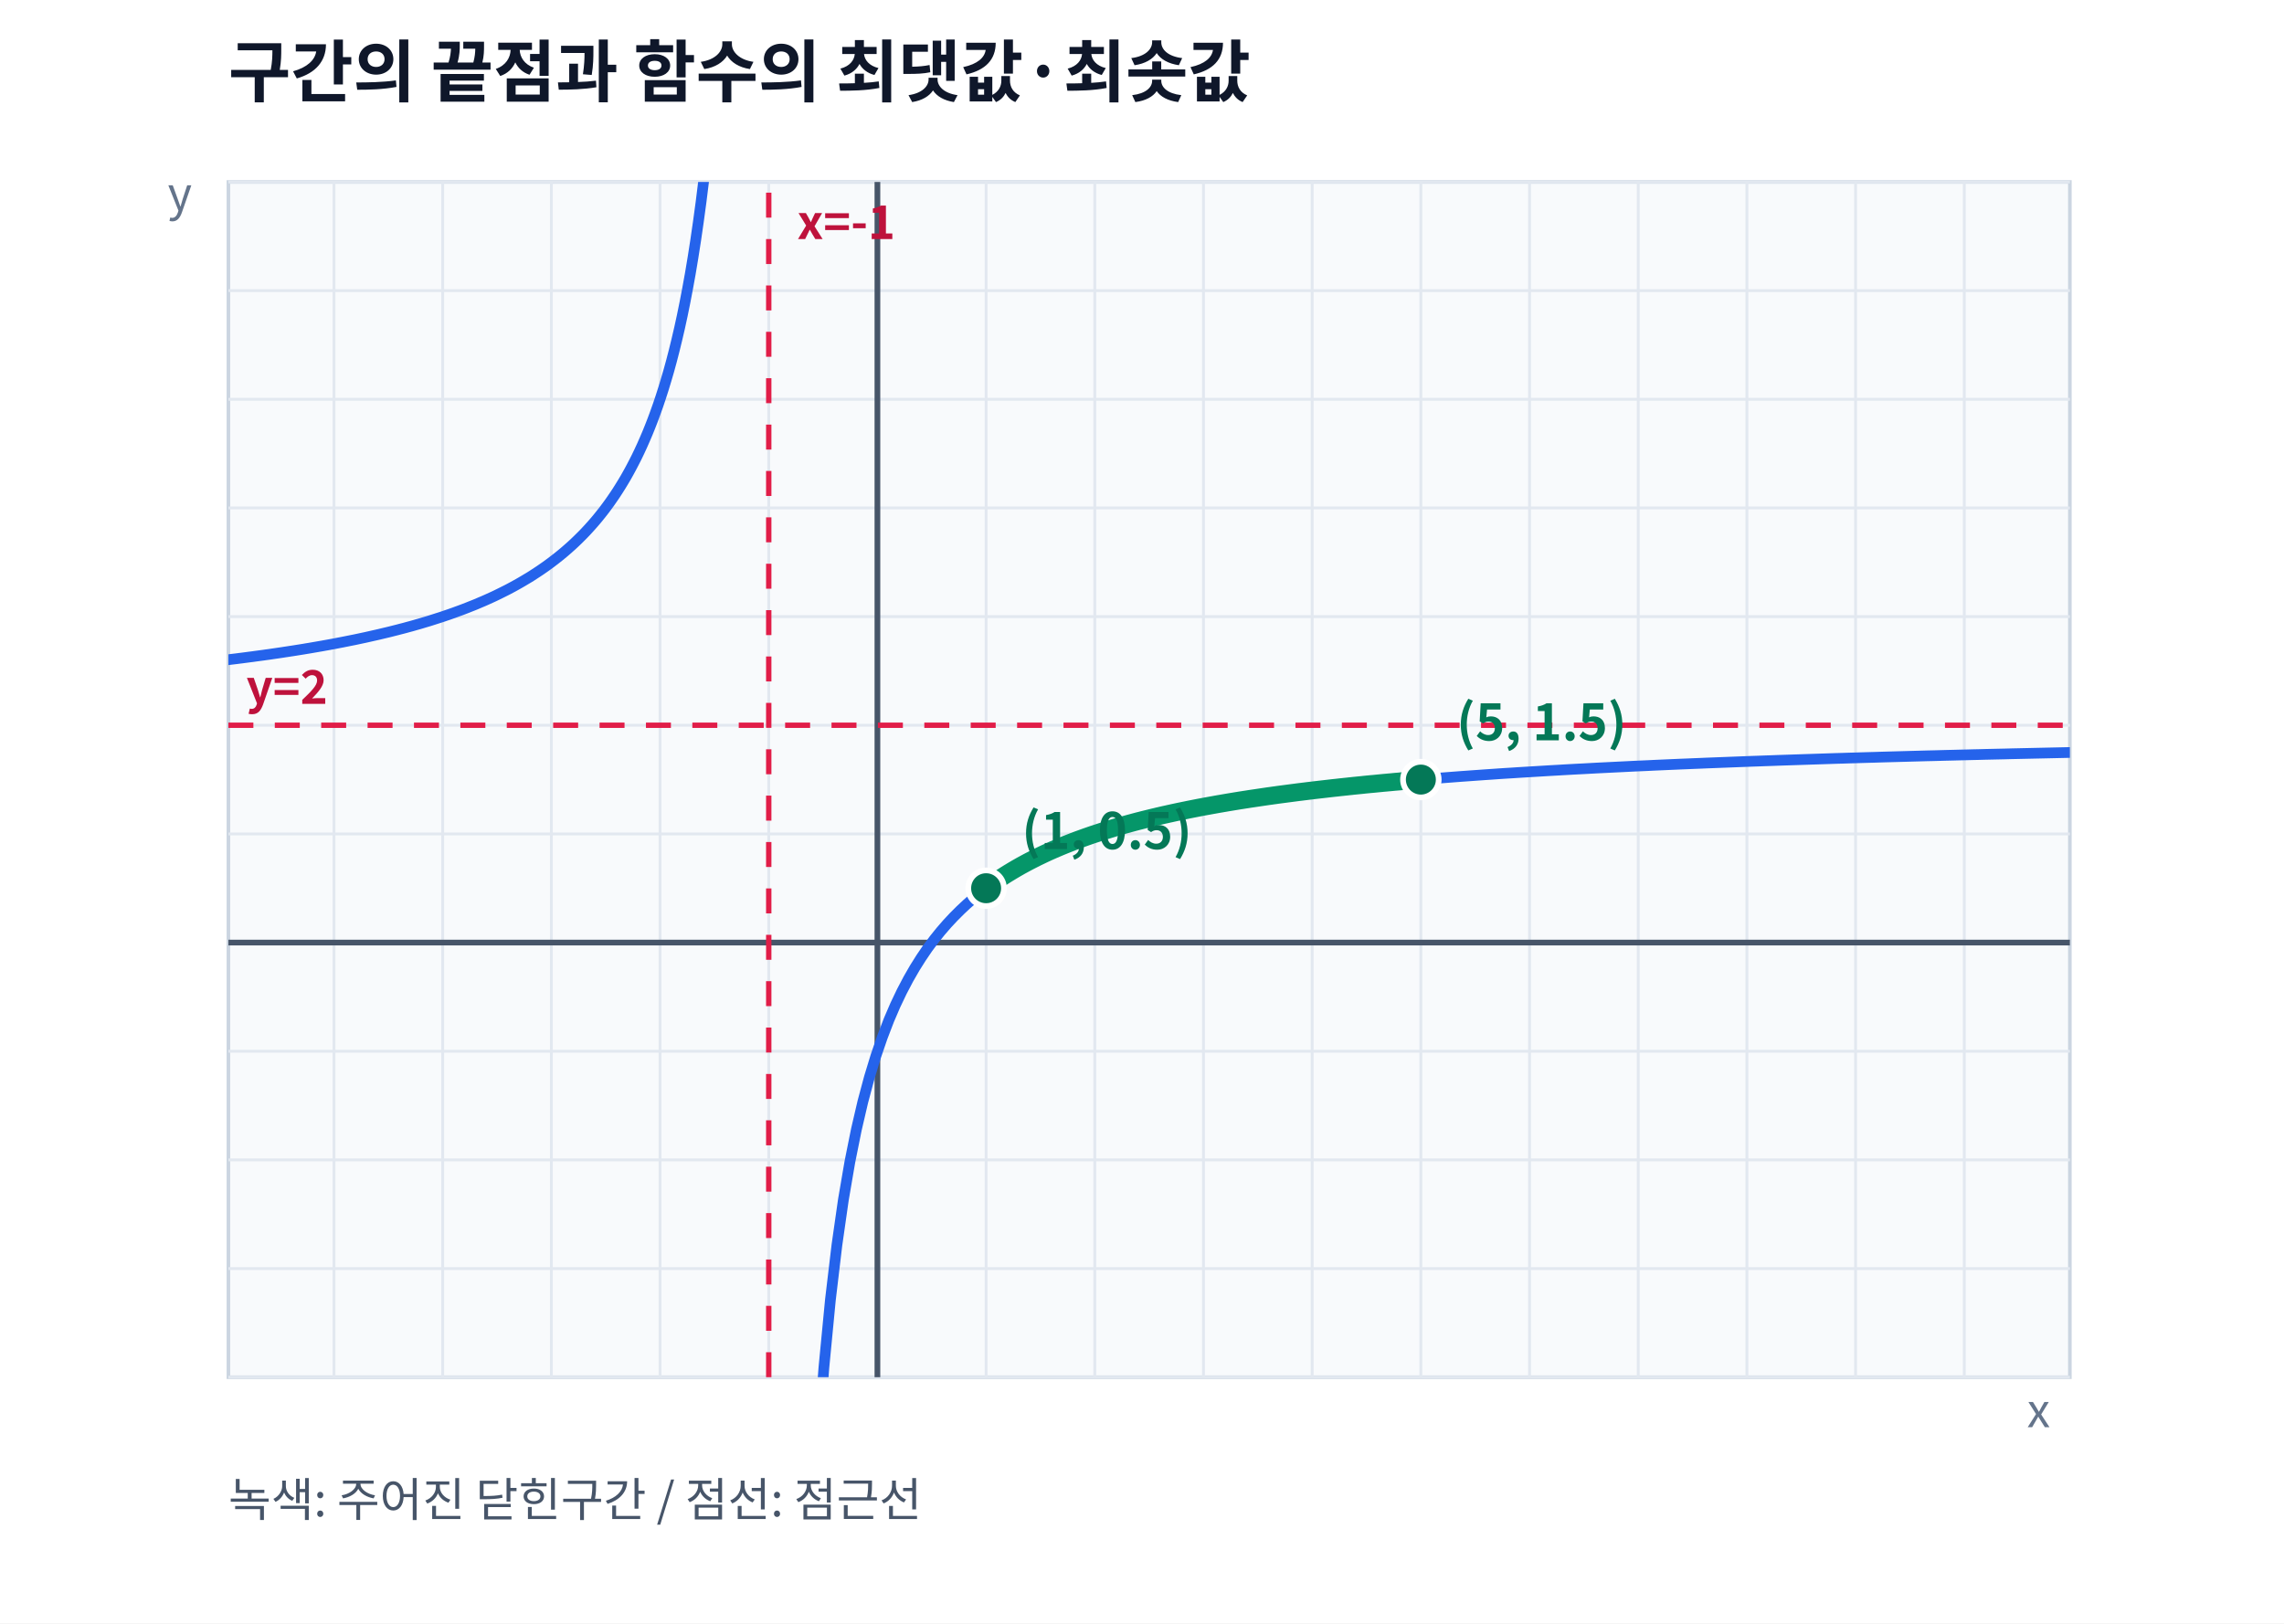
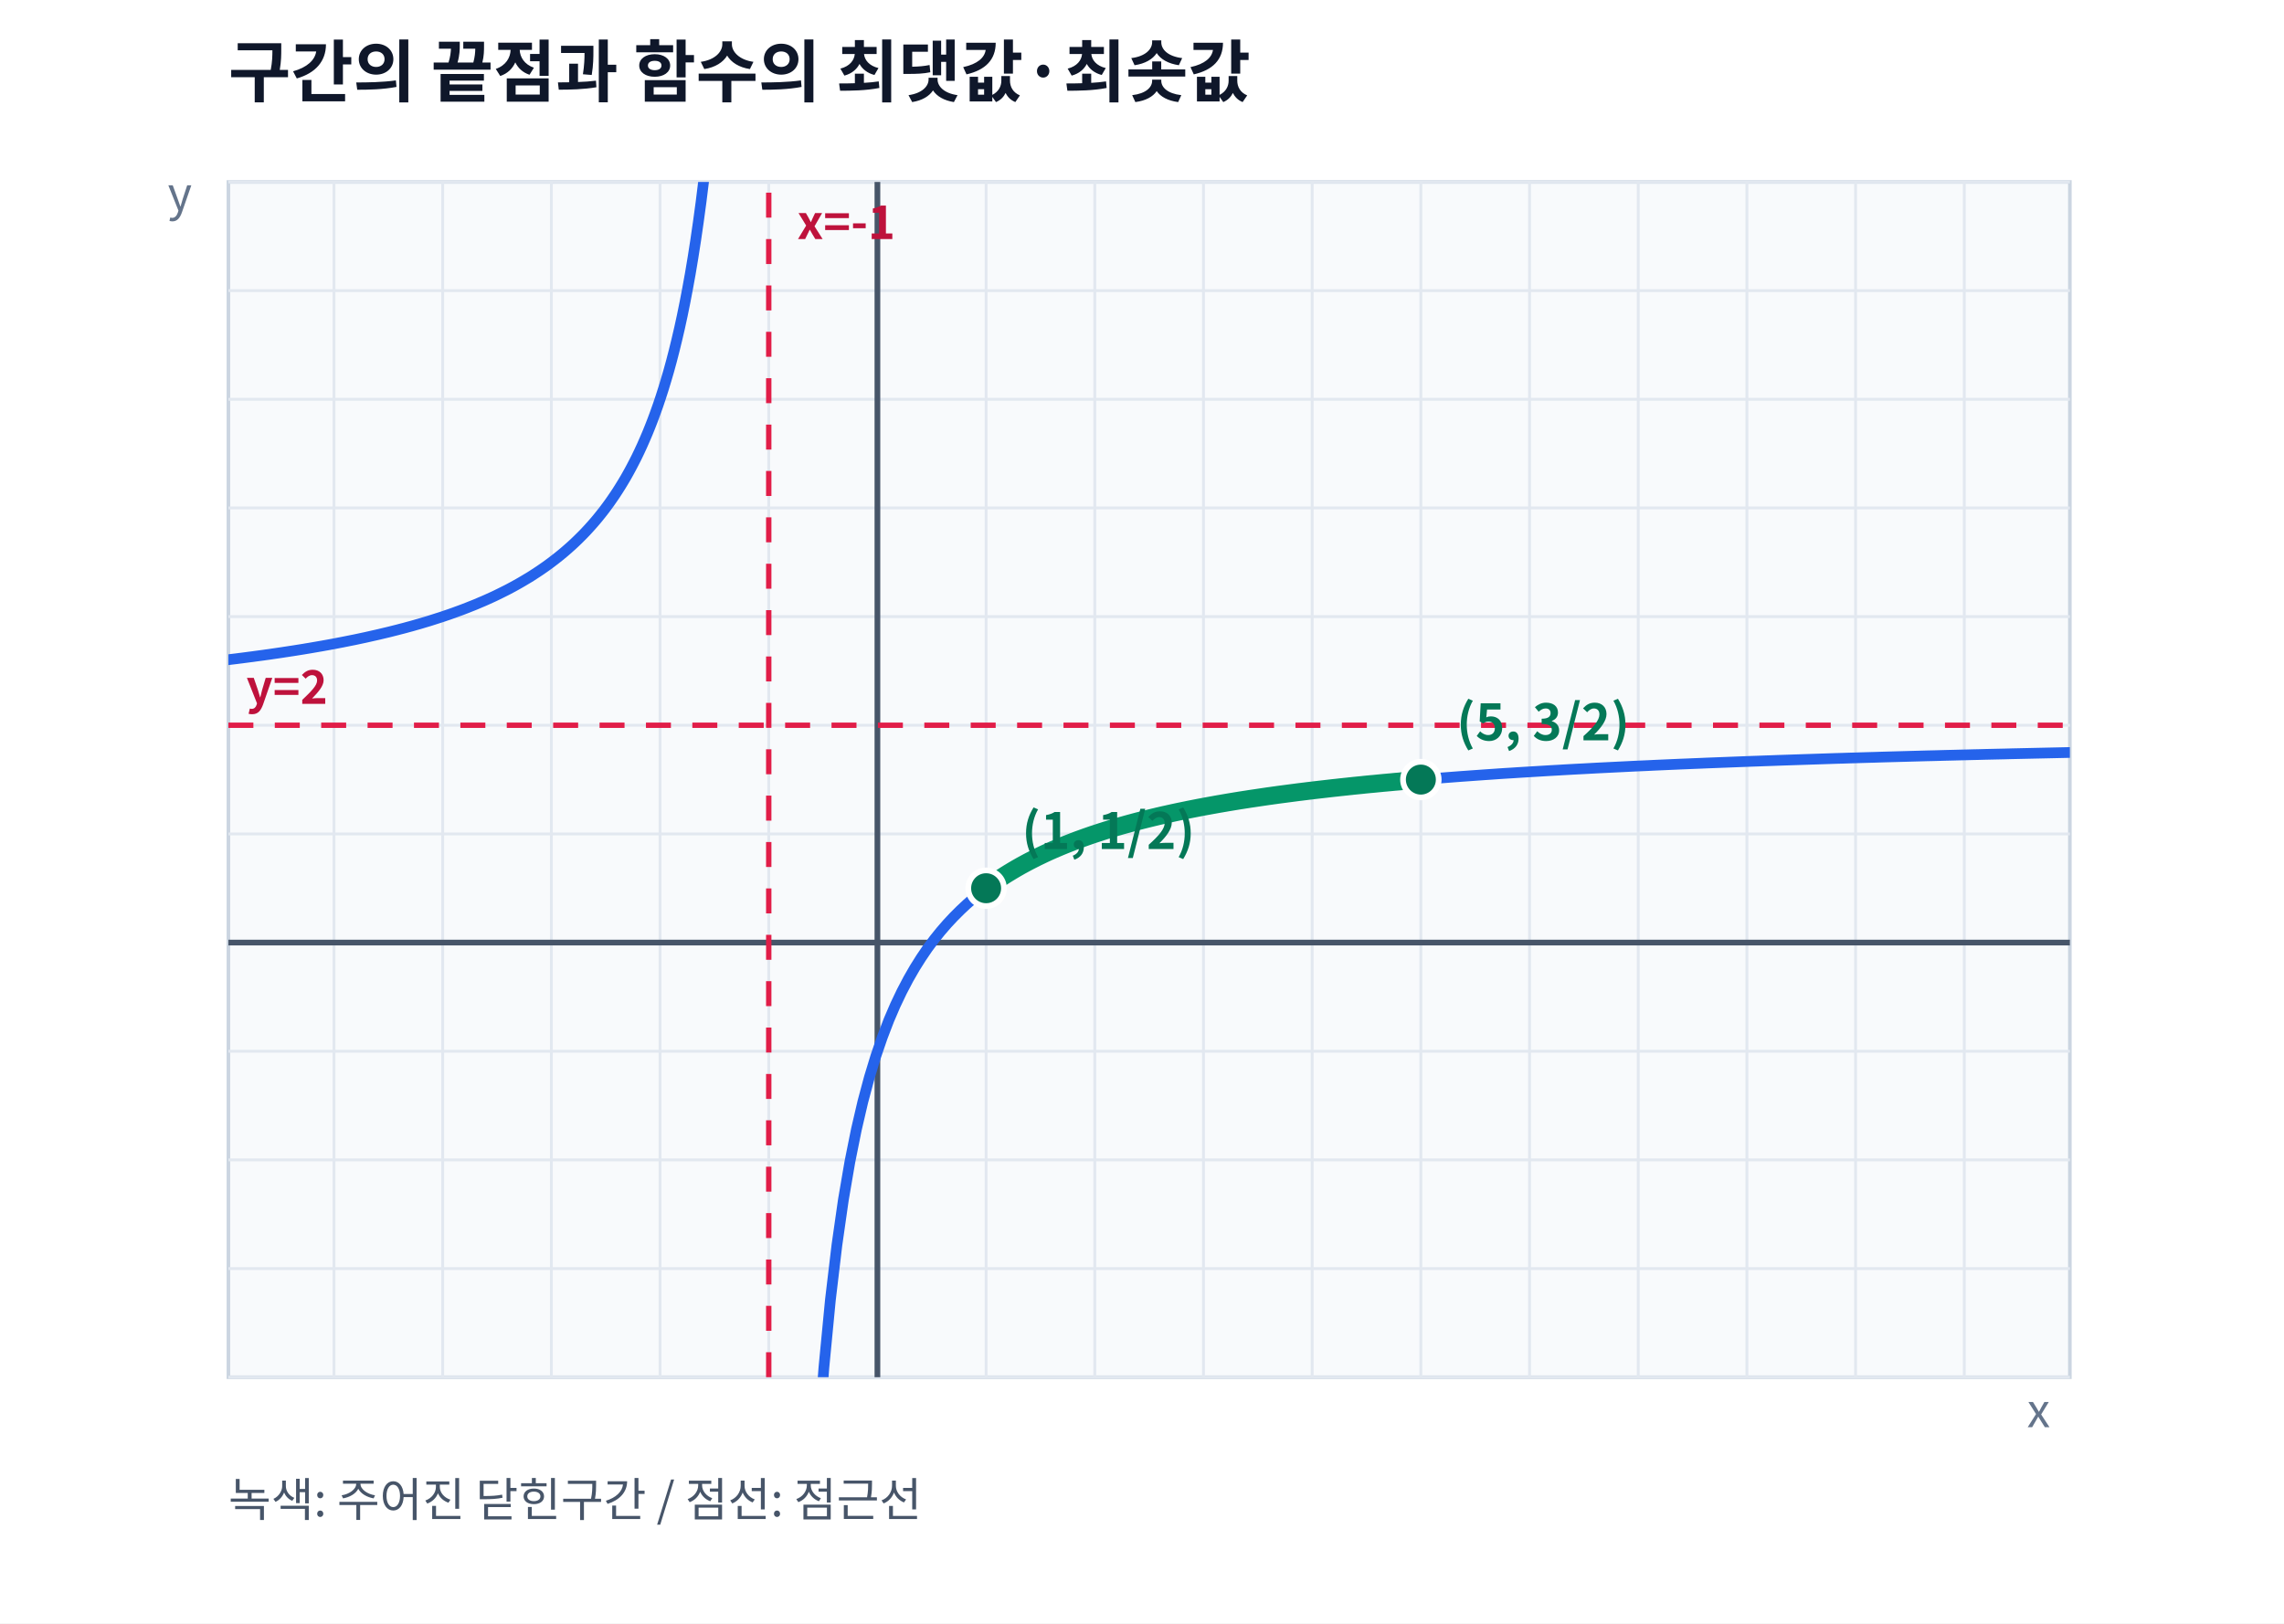
<svg xmlns="http://www.w3.org/2000/svg" width="640" height="455" viewBox="0 0 640 455" font-family="Noto Sans CJK KR, NanumGothic, sans-serif" role="img" aria-label="구간의 끝점과 함수의 최댓값·최솟값">
  <rect width="640" height="455" fill="white" />
  <text x="64" y="27" font-size="19" font-weight="700" fill="#0f172a">구간의 끝점과 함수의 최댓값·최솟값</text>
  <defs>
    <clipPath id="plotArea">
      <rect x="64" y="51" width="516" height="335" />
    </clipPath>
  </defs>
  <rect x="64" y="51" width="516" height="335" fill="#f8fafc" stroke="#cbd5e1" />
  <line x1="93.59" y1="51" x2="93.59" y2="386" stroke="#e2e8f0" stroke-width="0.8" />
  <line x1="124.05" y1="51" x2="124.05" y2="386" stroke="#e2e8f0" stroke-width="0.8" />
  <line x1="154.50" y1="51" x2="154.50" y2="386" stroke="#e2e8f0" stroke-width="0.8" />
  <line x1="184.95" y1="51" x2="184.95" y2="386" stroke="#e2e8f0" stroke-width="0.8" />
  <line x1="215.41" y1="51" x2="215.41" y2="386" stroke="#e2e8f0" stroke-width="0.8" />
  <line x1="245.86" y1="51" x2="245.86" y2="386" stroke="#e2e8f0" stroke-width="0.8" />
  <line x1="276.32" y1="51" x2="276.32" y2="386" stroke="#e2e8f0" stroke-width="0.8" />
  <line x1="306.77" y1="51" x2="306.77" y2="386" stroke="#e2e8f0" stroke-width="0.8" />
  <line x1="337.23" y1="51" x2="337.23" y2="386" stroke="#e2e8f0" stroke-width="0.8" />
  <line x1="367.68" y1="51" x2="367.68" y2="386" stroke="#e2e8f0" stroke-width="0.8" />
  <line x1="398.14" y1="51" x2="398.14" y2="386" stroke="#e2e8f0" stroke-width="0.8" />
  <line x1="428.59" y1="51" x2="428.59" y2="386" stroke="#e2e8f0" stroke-width="0.8" />
  <line x1="459.05" y1="51" x2="459.05" y2="386" stroke="#e2e8f0" stroke-width="0.8" />
  <line x1="489.50" y1="51" x2="489.50" y2="386" stroke="#e2e8f0" stroke-width="0.8" />
  <line x1="519.95" y1="51" x2="519.95" y2="386" stroke="#e2e8f0" stroke-width="0.8" />
  <line x1="550.41" y1="51" x2="550.41" y2="386" stroke="#e2e8f0" stroke-width="0.8" />
  <line x1="64" y1="386.00" x2="580" y2="386.00" stroke="#e2e8f0" stroke-width="0.8" />
  <line x1="64" y1="355.55" x2="580" y2="355.55" stroke="#e2e8f0" stroke-width="0.8" />
  <line x1="64" y1="325.09" x2="580" y2="325.09" stroke="#e2e8f0" stroke-width="0.8" />
  <line x1="64" y1="294.64" x2="580" y2="294.64" stroke="#e2e8f0" stroke-width="0.8" />
  <line x1="64" y1="264.18" x2="580" y2="264.18" stroke="#e2e8f0" stroke-width="0.8" />
  <line x1="64" y1="233.73" x2="580" y2="233.73" stroke="#e2e8f0" stroke-width="0.8" />
  <line x1="64" y1="203.27" x2="580" y2="203.27" stroke="#e2e8f0" stroke-width="0.8" />
  <line x1="64" y1="172.82" x2="580" y2="172.82" stroke="#e2e8f0" stroke-width="0.8" />
  <line x1="64" y1="142.36" x2="580" y2="142.36" stroke="#e2e8f0" stroke-width="0.8" />
  <line x1="64" y1="111.91" x2="580" y2="111.91" stroke="#e2e8f0" stroke-width="0.8" />
  <line x1="64" y1="81.45" x2="580" y2="81.45" stroke="#e2e8f0" stroke-width="0.8" />
  <line x1="64" y1="51.00" x2="580" y2="51.00" stroke="#e2e8f0" stroke-width="0.8" />
  <line x1="245.86" y1="51" x2="245.86" y2="386" stroke="#475569" stroke-width="1.6" />
  <line x1="64" y1="264.18" x2="580" y2="264.18" stroke="#475569" stroke-width="1.6" />
  <g clip-path="url(#plotArea)">
    <line x1="215.41" y1="386.00" x2="215.41" y2="51.00" stroke="#e11d48" stroke-width="1.5" stroke-dasharray="7 6" opacity="1" />
    <line x1="64.00" y1="203.27" x2="580.00" y2="203.27" stroke="#e11d48" stroke-width="1.5" stroke-dasharray="7 6" opacity="1" />
    <text x="223.41" y="67.00" fill="#be123c" font-size="13" text-anchor="start" font-weight="600">x=-1</text>
    <text x="69.00" y="197.27" fill="#be123c" font-size="13" text-anchor="start" font-weight="600">y=2</text>
    <polyline points="64.00,184.90 64.75,184.80 65.50,184.71 66.26,184.62 67.01,184.52 67.76,184.43 68.51,184.33 69.27,184.23 70.02,184.13 70.77,184.04 71.52,183.93 72.28,183.83 73.03,183.73 73.78,183.63 74.53,183.52 75.29,183.42 76.04,183.31 76.79,183.20 77.54,183.09 78.30,182.98 79.05,182.87 79.80,182.75 80.55,182.64 81.31,182.52 82.06,182.41 82.81,182.29 83.56,182.17 84.32,182.05 85.07,181.93 85.82,181.80 86.57,181.68 87.33,181.55 88.08,181.42 88.83,181.29 89.58,181.16 90.34,181.03 91.09,180.89 91.84,180.76 92.59,180.62 93.35,180.48 94.10,180.34 94.85,180.19 95.60,180.05 96.36,179.90 97.11,179.75 97.86,179.60 98.61,179.45 99.37,179.30 100.12,179.14 100.87,178.98 101.62,178.82 102.38,178.66 103.13,178.49 103.88,178.32 104.63,178.15 105.39,177.98 106.14,177.81 106.89,177.63 107.64,177.45 108.40,177.27 109.15,177.09 109.90,176.90 110.65,176.71 111.41,176.52 112.16,176.32 112.91,176.13 113.66,175.93 114.42,175.72 115.17,175.52 115.92,175.31 116.67,175.09 117.43,174.88 118.18,174.66 118.93,174.43 119.68,174.21 120.44,173.98 121.19,173.74 121.94,173.50 122.69,173.26 123.45,173.02 124.20,172.77 124.95,172.51 125.70,172.26 126.46,171.99 127.21,171.73 127.96,171.45 128.71,171.18 129.47,170.90 130.22,170.61 130.97,170.32 131.72,170.02 132.48,169.72 133.23,169.42 133.98,169.10 134.73,168.78 135.49,168.46 136.24,168.13 136.99,167.79 137.74,167.45 138.50,167.10 139.25,166.74 140.00,166.37 140.75,166.00 141.51,165.62 142.26,165.24 143.01,164.84 143.76,164.44 144.52,164.02 145.27,163.60 146.02,163.17 146.77,162.73 147.52,162.28 148.28,161.83 149.03,161.36 149.78,160.87 150.53,160.38 151.29,159.88 152.04,159.36 152.79,158.84 153.54,158.30 154.30,157.74 155.05,157.17 155.80,156.59 156.55,156.00 157.31,155.38 158.06,154.76 158.81,154.11 159.56,153.45 160.32,152.77 161.07,152.07 161.82,151.35 162.57,150.61 163.33,149.85 164.08,149.07 164.83,148.26 165.58,147.43 166.34,146.57 167.09,145.69 167.84,144.78 168.59,143.84 169.35,142.87 170.10,141.86 170.85,140.83 171.60,139.75 172.36,138.64 173.11,137.49 173.86,136.30 174.61,135.07 175.37,133.79 176.12,132.45 176.87,131.07 177.62,129.63 178.38,128.14 179.13,126.58 179.88,124.96 180.63,123.26 181.39,121.49 182.14,119.64 182.89,117.71 183.64,115.68 184.40,113.55 185.15,111.32 185.90,108.98 186.65,106.51 187.41,103.91 188.16,101.17 188.91,98.27 189.66,95.20 190.42,91.94 191.17,88.49 191.92,84.81 192.67,80.89 193.43,76.70 194.18,72.21 194.93,67.40 195.68,62.22 196.44,56.62 197.19,50.56 197.94,43.99 198.69,36.82 199.45,28.97 200.20,20.35 200.95,10.83 201.70,0.26 202.46,-11.53 203.21,-24.78 203.96,-39.77 204.71,-56.87 205.47,-76.56 206.22,-99.47 206.97,-126.46 207.72,-158.74 208.48,-198.03 209.23,-246.89 209.98,-309.29 210.73,-391.77 211.49,-505.89 212.24,-674.17 212.99,-947.16 213.74,-1466.74 214.50,-2842.18" fill="none" stroke="#2563eb" stroke-width="3" stroke-linecap="round" stroke-linejoin="round" opacity="1" />
    <polyline points="216.32,3248.73 218.14,1221.73 219.96,814.74 221.78,640.16 223.60,543.13 225.41,481.36 227.23,438.59 229.05,407.23 230.87,383.24 232.69,364.30 234.51,348.97 236.32,336.30 238.14,325.66 239.96,316.60 241.78,308.78 243.60,301.98 245.42,296.00 247.24,290.70 249.05,285.97 250.87,281.73 252.69,277.91 254.51,274.44 256.33,271.27 258.15,268.38 259.96,265.72 261.78,263.27 263.60,261.01 265.42,258.91 267.24,256.96 269.06,255.14 270.87,253.44 272.69,251.85 274.51,250.35 276.33,248.95 278.15,247.62 279.97,246.37 281.78,245.19 283.60,244.07 285.42,243.01 287.24,242.01 289.06,241.05 290.88,240.14 292.69,239.27 294.51,238.45 296.33,237.66 298.15,236.90 299.97,236.18 301.79,235.49 303.61,234.82 305.42,234.18 307.24,233.57 309.06,232.98 310.88,232.42 312.70,231.87 314.52,231.35 316.33,230.84 318.15,230.35 319.97,229.88 321.79,229.43 323.61,228.99 325.43,228.56 327.24,228.15 329.06,227.75 330.88,227.37 332.70,227.00 334.52,226.63 336.34,226.28 338.15,225.94 339.97,225.61 341.79,225.29 343.61,224.98 345.43,224.67 347.25,224.38 349.06,224.09 350.88,223.81 352.70,223.54 354.52,223.27 356.34,223.02 358.16,222.76 359.98,222.52 361.79,222.28 363.61,222.05 365.43,221.82 367.25,221.60 369.07,221.38 370.89,221.17 372.70,220.96 374.52,220.76 376.34,220.56 378.16,220.37 379.98,220.18 381.80,220.00 383.61,219.81 385.43,219.64 387.25,219.46 389.07,219.30 390.89,219.13 392.71,218.97 394.52,218.81 396.34,218.65 398.16,218.50 399.98,218.35 401.80,218.20 403.62,218.06 405.43,217.92 407.25,217.78 409.07,217.64 410.89,217.51 412.71,217.38 414.53,217.25 416.35,217.12 418.16,217.00 419.98,216.87 421.80,216.75 423.62,216.64 425.44,216.52 427.26,216.41 429.07,216.30 430.89,216.19 432.71,216.08 434.53,215.97 436.35,215.87 438.17,215.76 439.98,215.66 441.80,215.56 443.62,215.47 445.44,215.37 447.26,215.27 449.08,215.18 450.89,215.09 452.71,215.00 454.53,214.91 456.35,214.82 458.17,214.73 459.99,214.65 461.80,214.57 463.62,214.48 465.44,214.40 467.26,214.32 469.08,214.24 470.90,214.16 472.72,214.09 474.53,214.01 476.35,213.94 478.17,213.86 479.99,213.79 481.81,213.72 483.63,213.65 485.44,213.58 487.26,213.51 489.08,213.44 490.90,213.37 492.72,213.31 494.54,213.24 496.35,213.18 498.17,213.11 499.99,213.05 501.81,212.99 503.63,212.93 505.45,212.87 507.26,212.81 509.08,212.75 510.90,212.69 512.72,212.63 514.54,212.57 516.36,212.52 518.17,212.46 519.99,212.41 521.81,212.35 523.63,212.30 525.45,212.25 527.27,212.19 529.09,212.14 530.90,212.09 532.72,212.04 534.54,211.99 536.36,211.94 538.18,211.89 540.00,211.84 541.81,211.80 543.63,211.75 545.45,211.70 547.27,211.66 549.09,211.61 550.91,211.57 552.72,211.52 554.54,211.48 556.36,211.43 558.18,211.39 560.00,211.35 561.82,211.31 563.63,211.26 565.45,211.22 567.27,211.18 569.09,211.14 570.91,211.10 572.73,211.06 574.54,211.02 576.36,210.98 578.18,210.94 580.00,210.90" fill="none" stroke="#2563eb" stroke-width="3" stroke-linecap="round" stroke-linejoin="round" opacity="1" />
    <polyline points="276.32,248.95 276.93,248.50 277.54,248.06 278.15,247.62 278.75,247.20 279.36,246.78 279.97,246.37 280.58,245.97 281.19,245.57 281.80,245.18 282.41,244.80 283.02,244.43 283.63,244.06 284.24,243.70 284.85,243.34 285.45,243.00 286.06,242.65 286.67,242.32 287.28,241.99 287.89,241.66 288.50,241.34 289.11,241.03 289.72,240.72 290.33,240.41 290.94,240.11 291.55,239.82 292.15,239.53 292.76,239.24 293.37,238.96 293.98,238.68 294.59,238.41 295.20,238.14 295.81,237.88 296.42,237.62 297.03,237.36 297.64,237.11 298.25,236.86 298.85,236.62 299.46,236.38 300.07,236.14 300.68,235.90 301.29,235.67 301.90,235.44 302.51,235.22 303.12,235.00 303.73,234.78 304.34,234.56 304.95,234.35 305.55,234.14 306.16,233.93 306.77,233.73 307.38,233.53 307.99,233.33 308.60,233.13 309.21,232.94 309.82,232.74 310.43,232.56 311.04,232.37 311.65,232.19 312.25,232.00 312.86,231.82 313.47,231.65 314.08,231.47 314.69,231.30 315.30,231.13 315.91,230.96 316.52,230.79 317.13,230.63 317.74,230.46 318.35,230.30 318.95,230.14 319.56,229.99 320.17,229.83 320.78,229.68 321.39,229.53 322.00,229.38 322.61,229.23 323.22,229.08 323.83,228.94 324.44,228.79 325.05,228.65 325.65,228.51 326.26,228.37 326.87,228.24 327.48,228.10 328.09,227.97 328.70,227.83 329.31,227.70 329.92,227.57 330.53,227.44 331.14,227.32 331.75,227.19 332.35,227.07 332.96,226.94 333.57,226.82 334.18,226.70 334.79,226.58 335.40,226.46 336.01,226.34 336.62,226.23 337.23,226.11 337.84,226.00 338.45,225.89 339.05,225.78 339.66,225.67 340.27,225.56 340.88,225.45 341.49,225.34 342.10,225.24 342.71,225.13 343.32,225.03 343.93,224.92 344.54,224.82 345.15,224.72 345.75,224.62 346.36,224.52 346.97,224.42 347.58,224.32 348.19,224.23 348.80,224.13 349.41,224.04 350.02,223.94 350.63,223.85 351.24,223.76 351.85,223.67 352.45,223.58 353.06,223.49 353.67,223.40 354.28,223.31 354.89,223.22 355.50,223.13 356.11,223.05 356.72,222.96 357.33,222.88 357.94,222.79 358.55,222.71 359.15,222.63 359.76,222.55 360.37,222.47 360.98,222.39 361.59,222.31 362.20,222.23 362.81,222.15 363.42,222.07 364.03,221.99 364.64,221.92 365.25,221.84 365.85,221.77 366.46,221.69 367.07,221.62 367.68,221.55 368.29,221.47 368.90,221.40 369.51,221.33 370.12,221.26 370.73,221.19 371.34,221.12 371.95,221.05 372.55,220.98 373.16,220.91 373.77,220.84 374.38,220.78 374.99,220.71 375.60,220.64 376.21,220.58 376.82,220.51 377.43,220.45 378.04,220.38 378.65,220.32 379.25,220.25 379.86,220.19 380.47,220.13 381.08,220.07 381.69,220.01 382.30,219.94 382.91,219.88 383.52,219.82 384.13,219.76 384.74,219.71 385.35,219.65 385.95,219.59 386.56,219.53 387.17,219.47 387.78,219.41 388.39,219.36 389.00,219.30 389.61,219.25 390.22,219.19 390.83,219.13 391.44,219.08 392.05,219.03 392.65,218.97 393.26,218.92 393.87,218.86 394.48,218.81 395.09,218.76 395.70,218.71 396.31,218.65 396.92,218.60 397.53,218.55 398.14,218.50" fill="none" stroke="#059669" stroke-width="5" stroke-linecap="round" stroke-linejoin="round" opacity="1" />
    <circle cx="276.32" cy="248.95" r="5" fill="#047857" stroke="white" stroke-width="1.6" />
-     <text x="286.32" y="237.95" fill="#047857" font-size="14" text-anchor="start" font-weight="600">(1, 0.5)</text>
+     <text x="286.32" y="237.95" fill="#047857" font-size="14" text-anchor="start" font-weight="600">(1, 1/2)</text>
    <circle cx="398.14" cy="218.50" r="5" fill="#047857" stroke="white" stroke-width="1.6" />
-     <text x="408.14" y="207.50" fill="#047857" font-size="14" text-anchor="start" font-weight="600">(5, 1.5)</text>
+     <text x="408.14" y="207.50" fill="#047857" font-size="14" text-anchor="start" font-weight="600">(5, 3/2)</text>
  </g>
  <text x="64" y="425" fill="#475569" font-size="13">녹색: 주어진 닫힌구간 / 점선: 점근선</text>
  <text x="568" y="400" fill="#64748b" font-size="13">x</text>
  <text x="47" y="59" fill="#64748b" font-size="13">y</text>
</svg>
